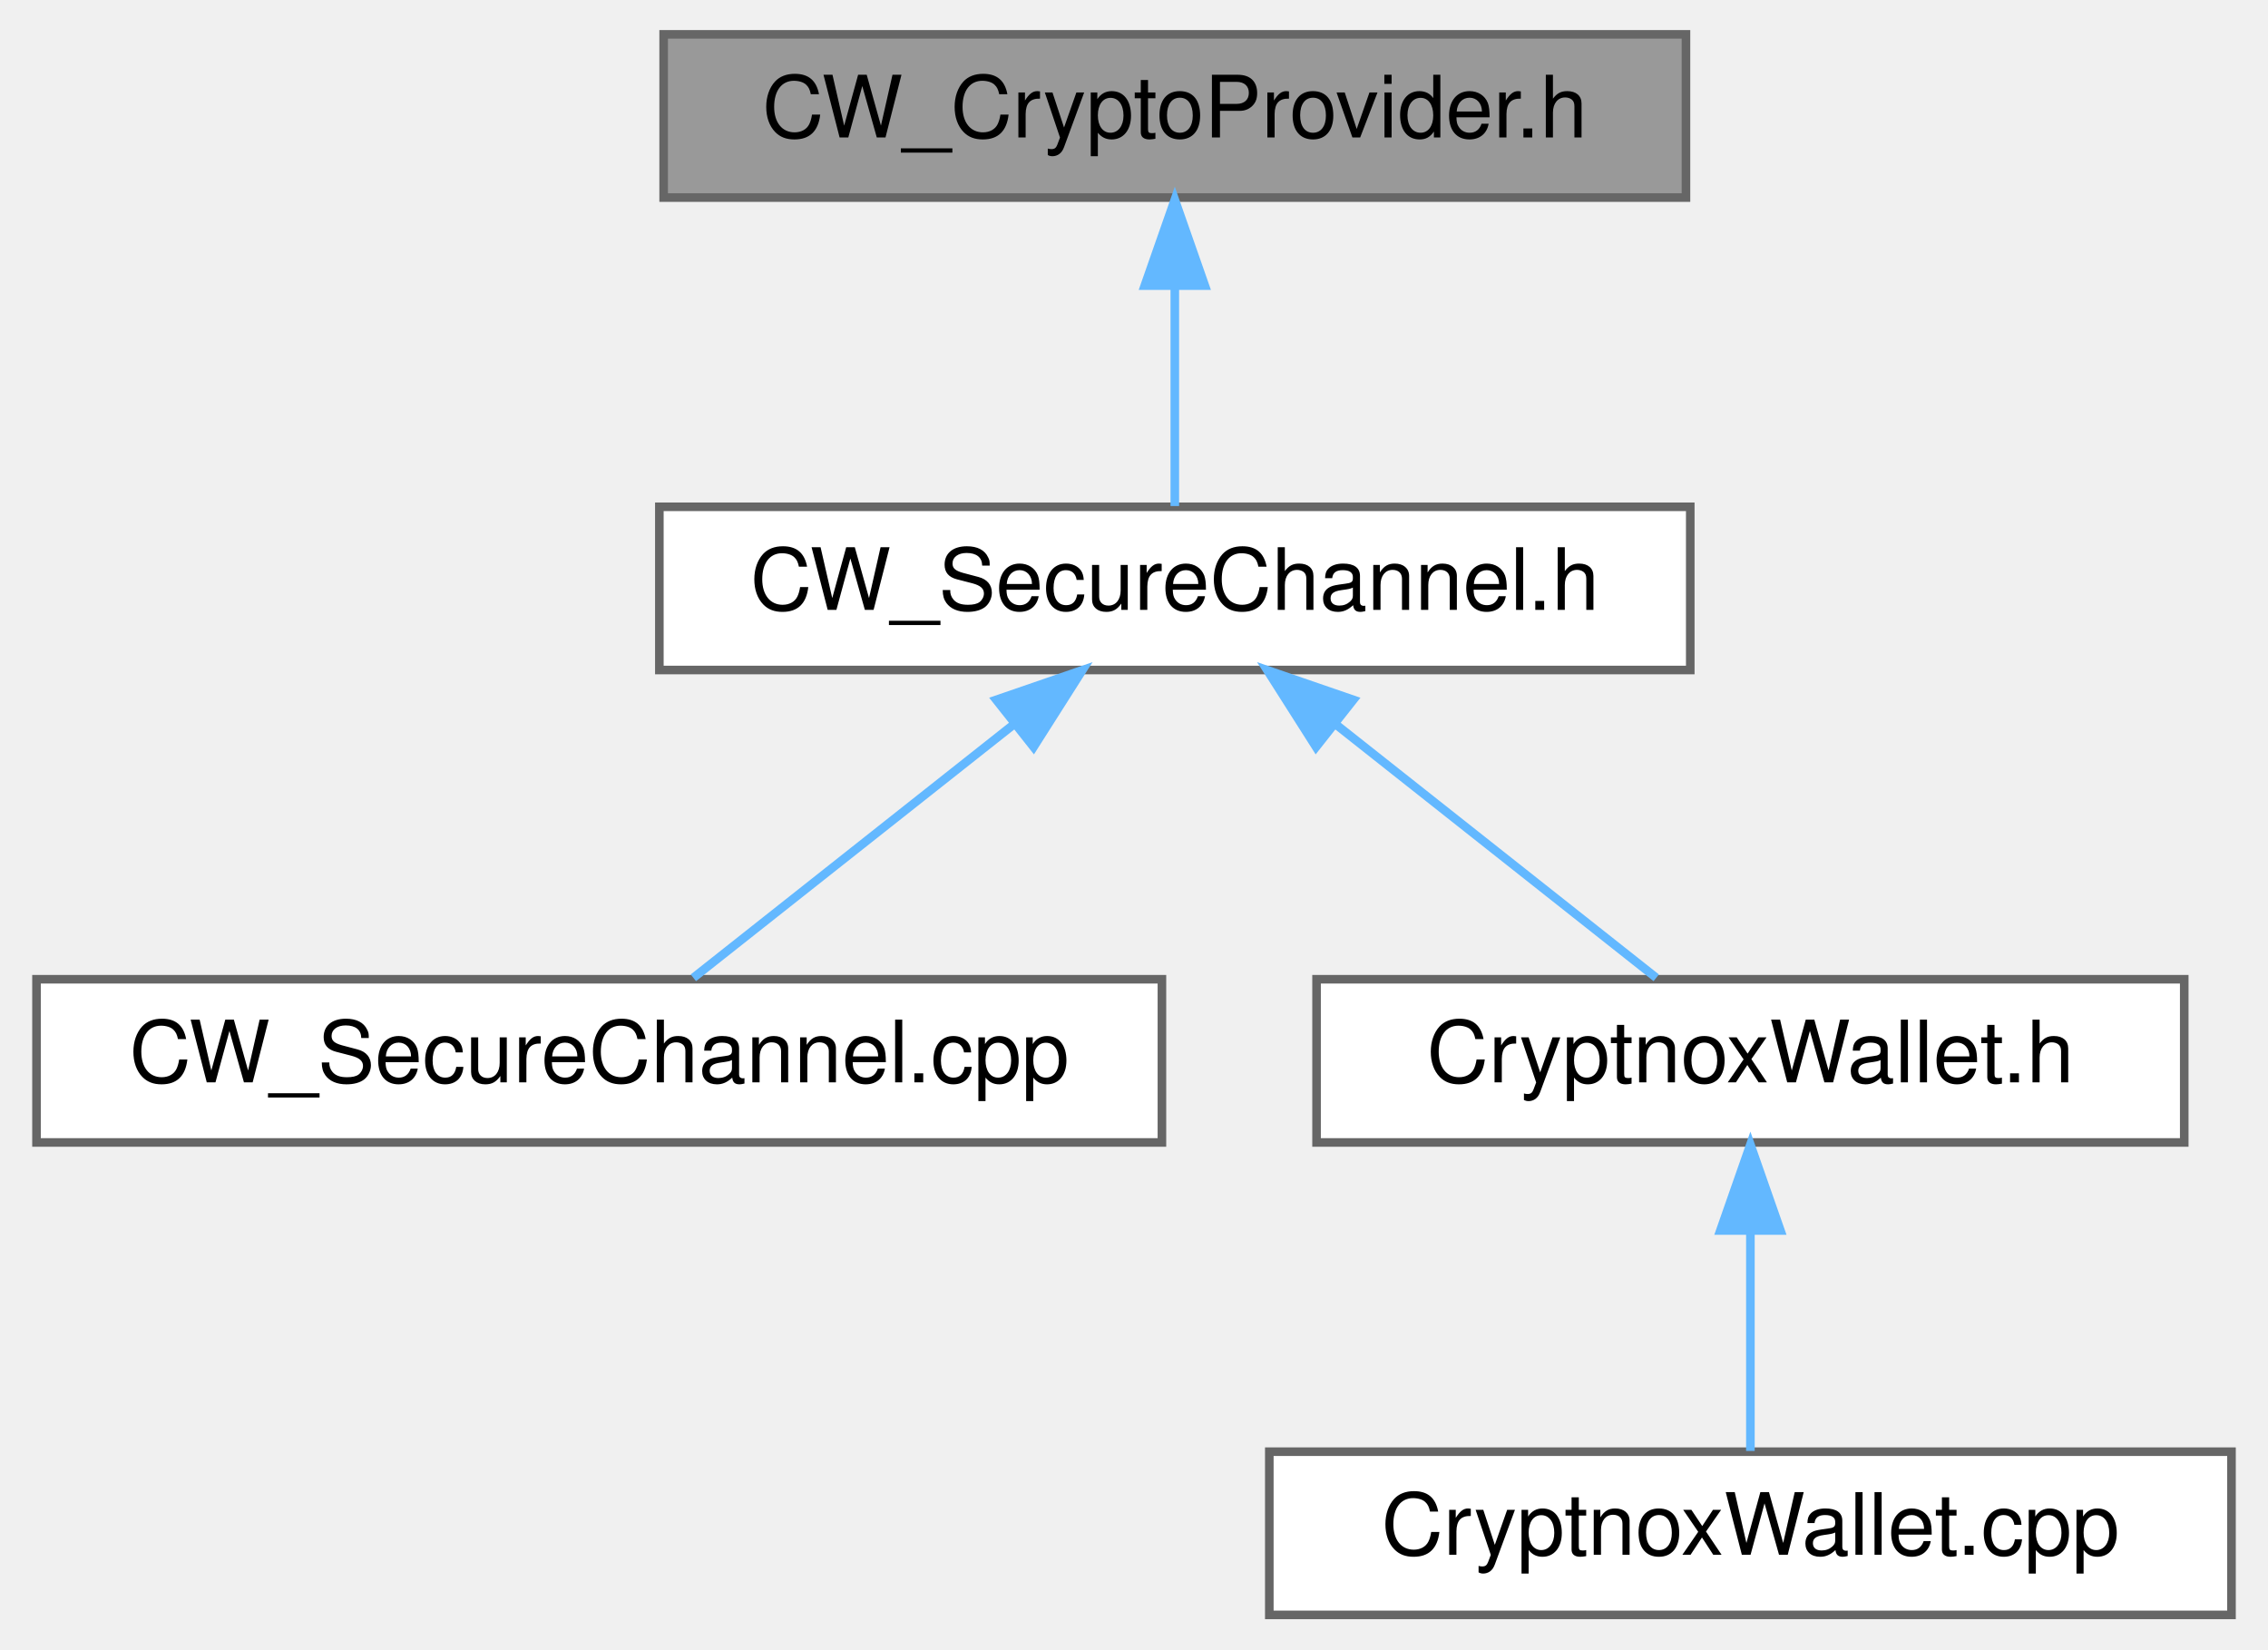
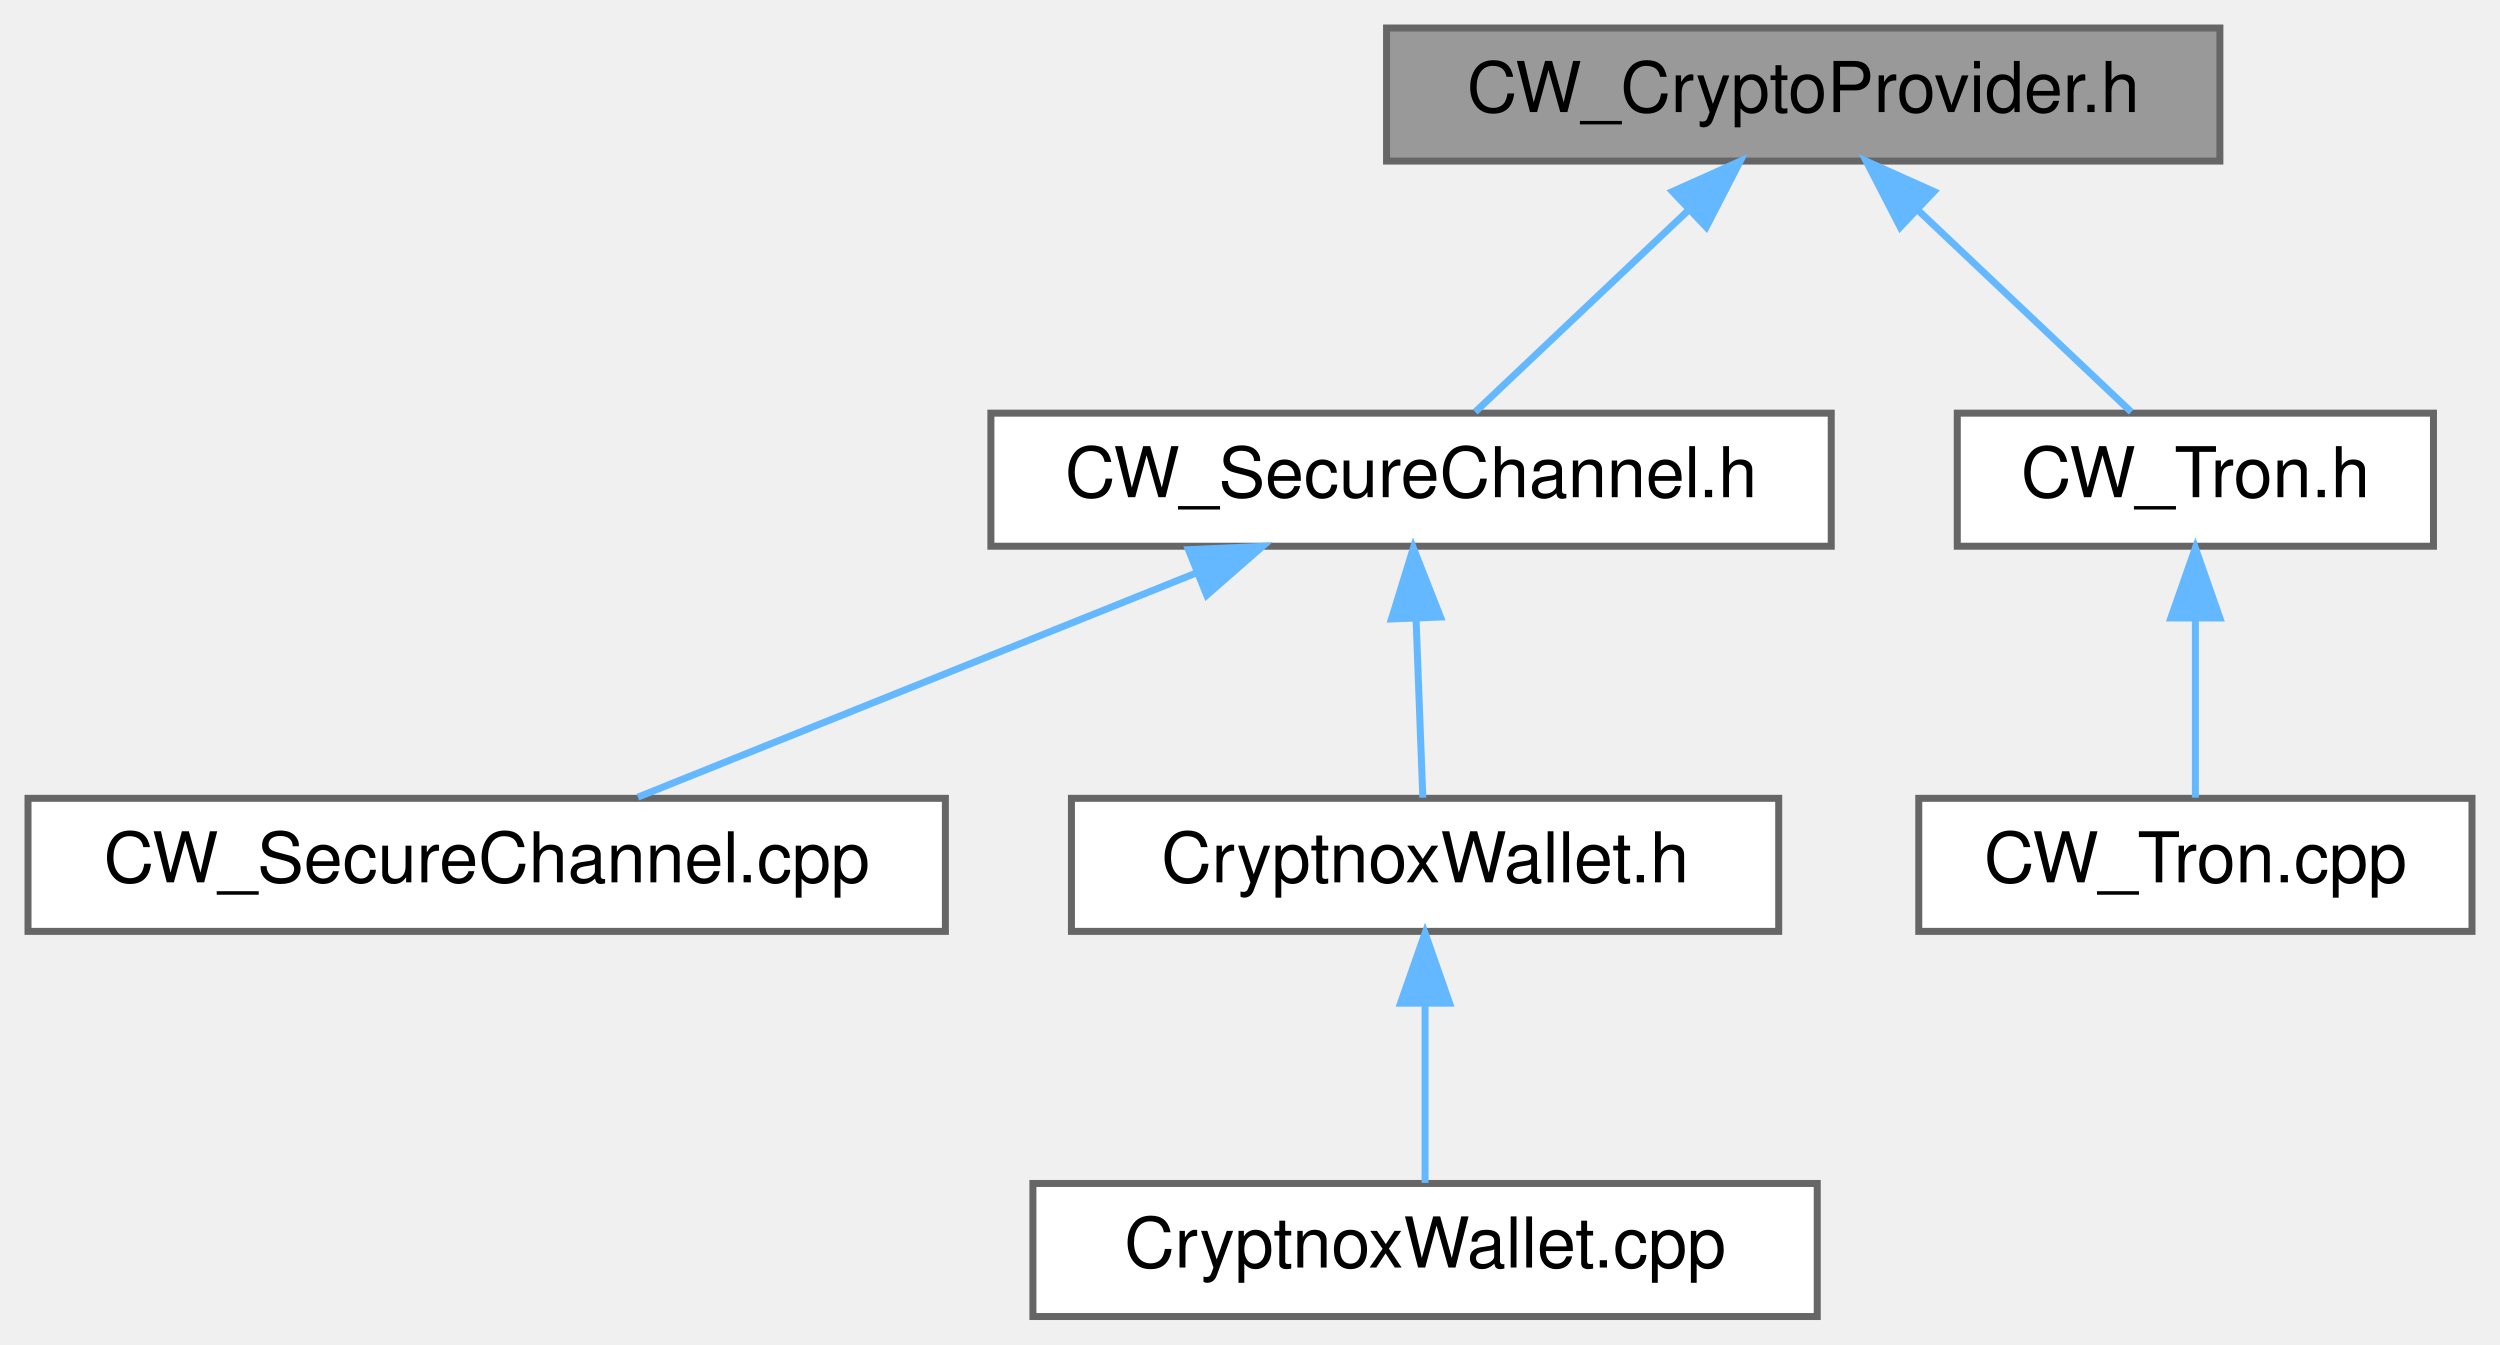
- <svg xmlns="http://www.w3.org/2000/svg" xmlns:xlink="http://www.w3.org/1999/xlink" width="264pt" height="192pt" viewBox="0.00 0.00 263.50 192.00">
+ <svg xmlns="http://www.w3.org/2000/svg" xmlns:xlink="http://www.w3.org/1999/xlink" width="357pt" height="192pt" viewBox="0.00 0.00 357.00 192.00">
  <g id="graph0" class="graph" transform="scale(1 1) rotate(0) translate(4 188)">
    <g id="Node000001" class="node">
      <g id="a_Node000001">
        <a xlink:title="Abstract cryptographic primitives interface.">
-           <polygon fill="#999999" stroke="#666666" points="192,-184 73,-184 73,-165 192,-165 192,-184" />
-           <text text-anchor="middle" x="132.5" y="-172" font-family="Helvetica,sans-Serif" font-size="10.00">CW_CryptoProvider.h</text>
+           <polygon fill="#999999" stroke="#666666" points="313,-184 194,-184 194,-165 313,-165 313,-184" />
+           <text text-anchor="middle" x="253.5" y="-172" font-family="Helvetica,sans-Serif" font-size="10.00">CW_CryptoProvider.h</text>
        </a>
      </g>
    </g>
    <g id="Node000002" class="node">
      <g id="a_Node000002">
        <a xlink:href="CW__SecureChannel_8h.html" target="_top" xlink:title="Cryptnox secure channel protocol over NFC.">
-           <polygon fill="white" stroke="#666666" points="192.5,-129 72.5,-129 72.5,-110 192.5,-110 192.5,-129" />
-           <text text-anchor="middle" x="132.5" y="-117" font-family="Helvetica,sans-Serif" font-size="10.00">CW_SecureChannel.h</text>
+           <polygon fill="white" stroke="#666666" points="257.5,-129 137.5,-129 137.5,-110 257.5,-110 257.5,-129" />
+           <text text-anchor="middle" x="197.5" y="-117" font-family="Helvetica,sans-Serif" font-size="10.00">CW_SecureChannel.h</text>
        </a>
      </g>
    </g>
    <g id="edge1_Node000001_Node000002" class="edge">
      <g id="a_edge1_Node000001_Node000002">
        <a xlink:title=" ">
-           <path fill="none" stroke="#63b8ff" d="M132.5,-154.66C132.5,-145.93 132.5,-135.99 132.5,-129.09" />
-           <polygon fill="#63b8ff" stroke="#63b8ff" points="129,-154.75 132.5,-164.75 136,-154.75 129,-154.75" />
+           <path fill="none" stroke="#63b8ff" d="M237.17,-158.04C227.24,-148.64 214.91,-136.98 206.66,-129.17" />
+           <polygon fill="#63b8ff" stroke="#63b8ff" points="234.83,-160.65 244.5,-164.98 239.65,-155.57 234.83,-160.65" />
+         </a>
+       </g>
+     </g>
+     <g id="Node000006" class="node">
+       <g id="a_Node000006">
+         <a xlink:href="CW__Tron_8h.html" target="_top" xlink:title="TRON (TRX) network support — BIP44 path and Base58Check addresses.">
+           <polygon fill="white" stroke="#666666" points="343.5,-129 275.5,-129 275.5,-110 343.5,-110 343.5,-129" />
+           <text text-anchor="middle" x="309.5" y="-117" font-family="Helvetica,sans-Serif" font-size="10.00">CW_Tron.h</text>
+         </a>
+       </g>
+     </g>
+     <g id="edge5_Node000001_Node000006" class="edge">
+       <g id="a_edge5_Node000001_Node000006">
+         <a xlink:title=" ">
+           <path fill="none" stroke="#63b8ff" d="M269.83,-158.04C279.76,-148.64 292.09,-136.98 300.34,-129.17" />
+           <polygon fill="#63b8ff" stroke="#63b8ff" points="267.35,-155.57 262.5,-164.98 272.17,-160.65 267.35,-155.57" />
        </a>
      </g>
    </g>
    <g id="Node000003" class="node">
      <g id="a_Node000003">
        <a xlink:href="CW__SecureChannel_8cpp.html" target="_top" xlink:title="Implementation of the Cryptnox secure channel protocol.">
          <polygon fill="white" stroke="#666666" points="131,-74 0,-74 0,-55 131,-55 131,-74" />
          <text text-anchor="middle" x="65.5" y="-62" font-family="Helvetica,sans-Serif" font-size="10.00">CW_SecureChannel.cpp</text>
        </a>
      </g>
    </g>
    <g id="edge2_Node000002_Node000003" class="edge">
      <g id="a_edge2_Node000002_Node000003">
        <a xlink:title=" ">
-           <path fill="none" stroke="#63b8ff" d="M113.67,-103.6C101.66,-94.11 86.53,-82.13 76.46,-74.17" />
-           <polygon fill="#63b8ff" stroke="#63b8ff" points="111.72,-106.53 121.74,-109.98 116.06,-101.04 111.72,-106.53" />
+           <path fill="none" stroke="#63b8ff" d="M166.77,-106.16C142.33,-96.35 108.76,-82.87 87.09,-74.17" />
+           <polygon fill="#63b8ff" stroke="#63b8ff" points="165.71,-109.51 176.29,-109.98 168.32,-103.01 165.71,-109.51" />
        </a>
      </g>
    </g>
    <g id="Node000004" class="node">
      <g id="a_Node000004">
        <a xlink:href="CryptnoxWallet_8h.html" target="_top" xlink:title="High-level API for interacting with a Cryptnox Hardware Wallet over NFC.">
          <polygon fill="white" stroke="#666666" points="250,-74 149,-74 149,-55 250,-55 250,-74" />
          <text text-anchor="middle" x="199.5" y="-62" font-family="Helvetica,sans-Serif" font-size="10.00">CryptnoxWallet.h</text>
        </a>
      </g>
    </g>
    <g id="edge3_Node000002_Node000004" class="edge">
      <g id="a_edge3_Node000002_Node000004">
        <a xlink:title=" ">
-           <path fill="none" stroke="#63b8ff" d="M151.33,-103.6C163.34,-94.11 178.47,-82.13 188.54,-74.17" />
-           <polygon fill="#63b8ff" stroke="#63b8ff" points="148.94,-101.04 143.26,-109.98 153.28,-106.53 148.94,-101.04" />
+           <path fill="none" stroke="#63b8ff" d="M198.21,-99.66C198.54,-90.93 198.92,-80.99 199.18,-74.09" />
+           <polygon fill="#63b8ff" stroke="#63b8ff" points="194.71,-99.62 197.83,-109.75 201.7,-99.89 194.71,-99.62" />
        </a>
      </g>
    </g>
    <g id="Node000005" class="node">
      <g id="a_Node000005">
        <a xlink:href="CryptnoxWallet_8cpp.html" target="_top" xlink:title="Implementation of the high-level CryptnoxWallet API.">
          <polygon fill="white" stroke="#666666" points="255.5,-19 143.5,-19 143.5,0 255.5,0 255.5,-19" />
          <text text-anchor="middle" x="199.5" y="-7" font-family="Helvetica,sans-Serif" font-size="10.00">CryptnoxWallet.cpp</text>
        </a>
      </g>
    </g>
    <g id="edge4_Node000004_Node000005" class="edge">
      <g id="a_edge4_Node000004_Node000005">
        <a xlink:title=" ">
          <path fill="none" stroke="#63b8ff" d="M199.5,-44.66C199.5,-35.93 199.5,-25.99 199.5,-19.09" />
          <polygon fill="#63b8ff" stroke="#63b8ff" points="196,-44.75 199.5,-54.75 203,-44.75 196,-44.75" />
        </a>
      </g>
    </g>
+     <g id="Node000007" class="node">
+       <g id="a_Node000007">
+         <a xlink:href="CW__Tron_8cpp.html" target="_top" xlink:title="Implementation of TRON address derivation and Base58Check coding.">
+           <polygon fill="white" stroke="#666666" points="349,-74 270,-74 270,-55 349,-55 349,-74" />
+           <text text-anchor="middle" x="309.5" y="-62" font-family="Helvetica,sans-Serif" font-size="10.00">CW_Tron.cpp</text>
+         </a>
+       </g>
+     </g>
+     <g id="edge6_Node000006_Node000007" class="edge">
+       <g id="a_edge6_Node000006_Node000007">
+         <a xlink:title=" ">
+           <path fill="none" stroke="#63b8ff" d="M309.5,-99.66C309.5,-90.93 309.5,-80.99 309.5,-74.09" />
+           <polygon fill="#63b8ff" stroke="#63b8ff" points="306,-99.75 309.5,-109.75 313,-99.75 306,-99.75" />
+         </a>
+       </g>
+     </g>
  </g>
</svg>
